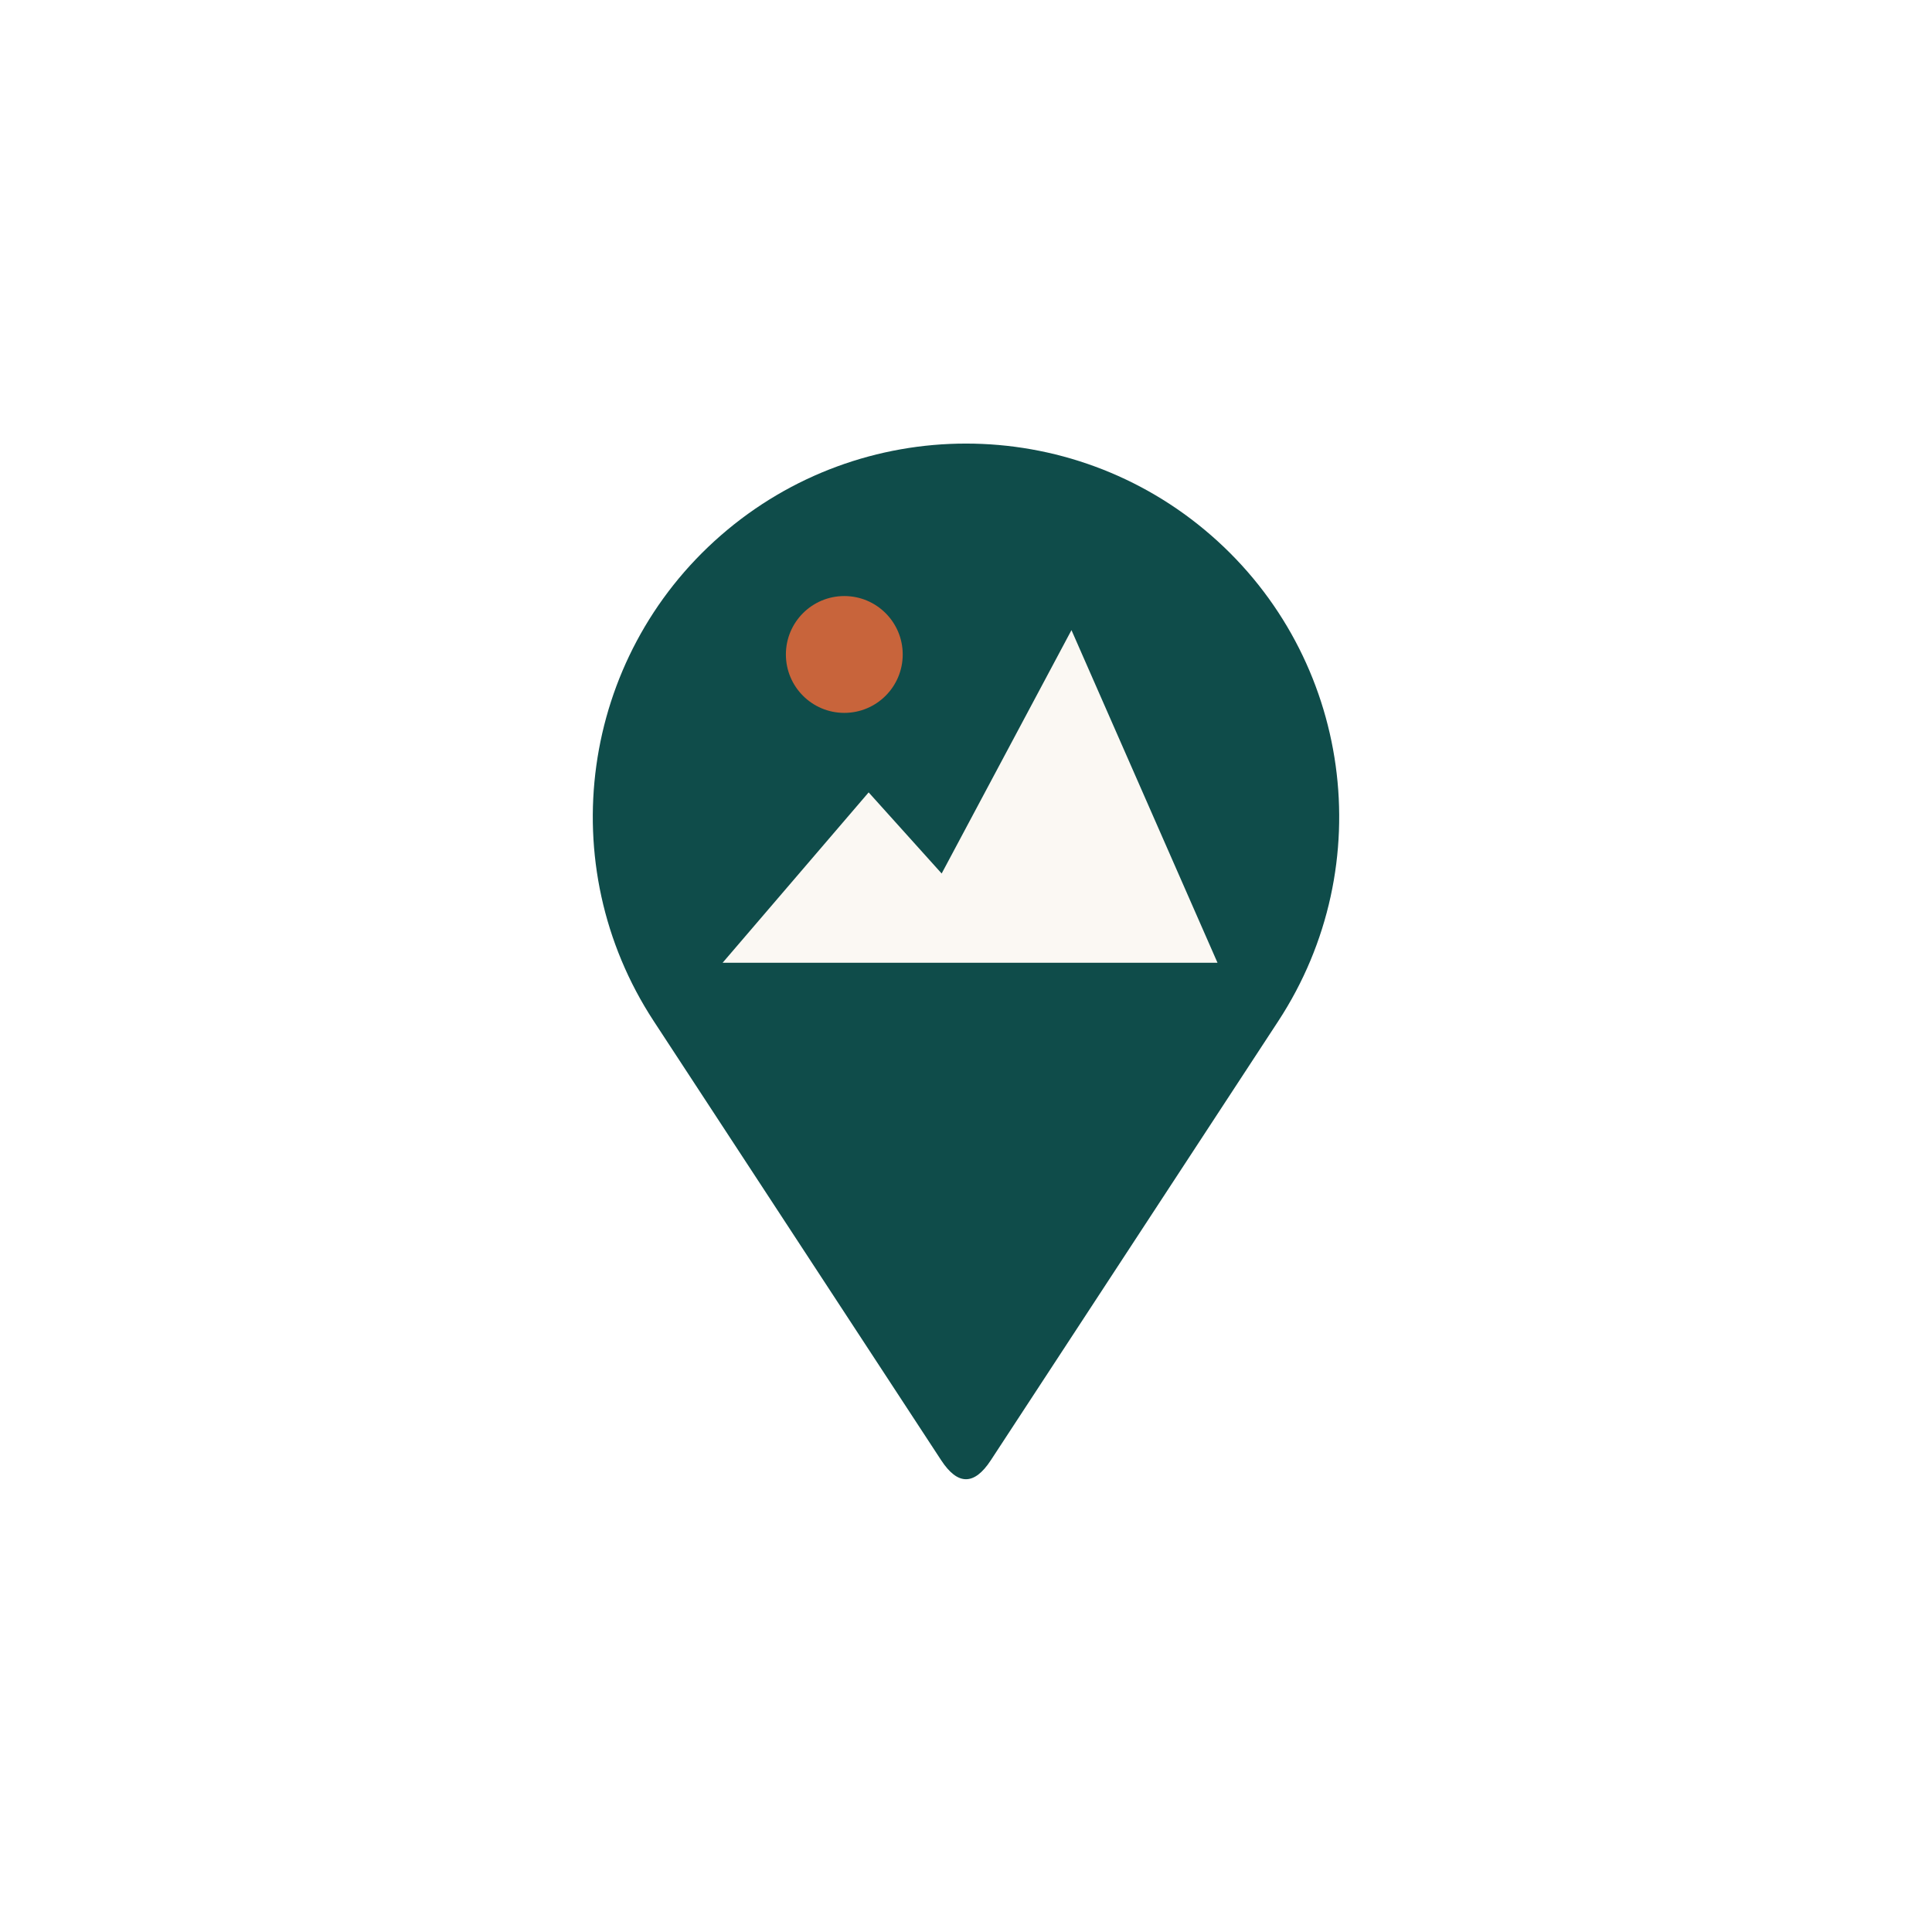
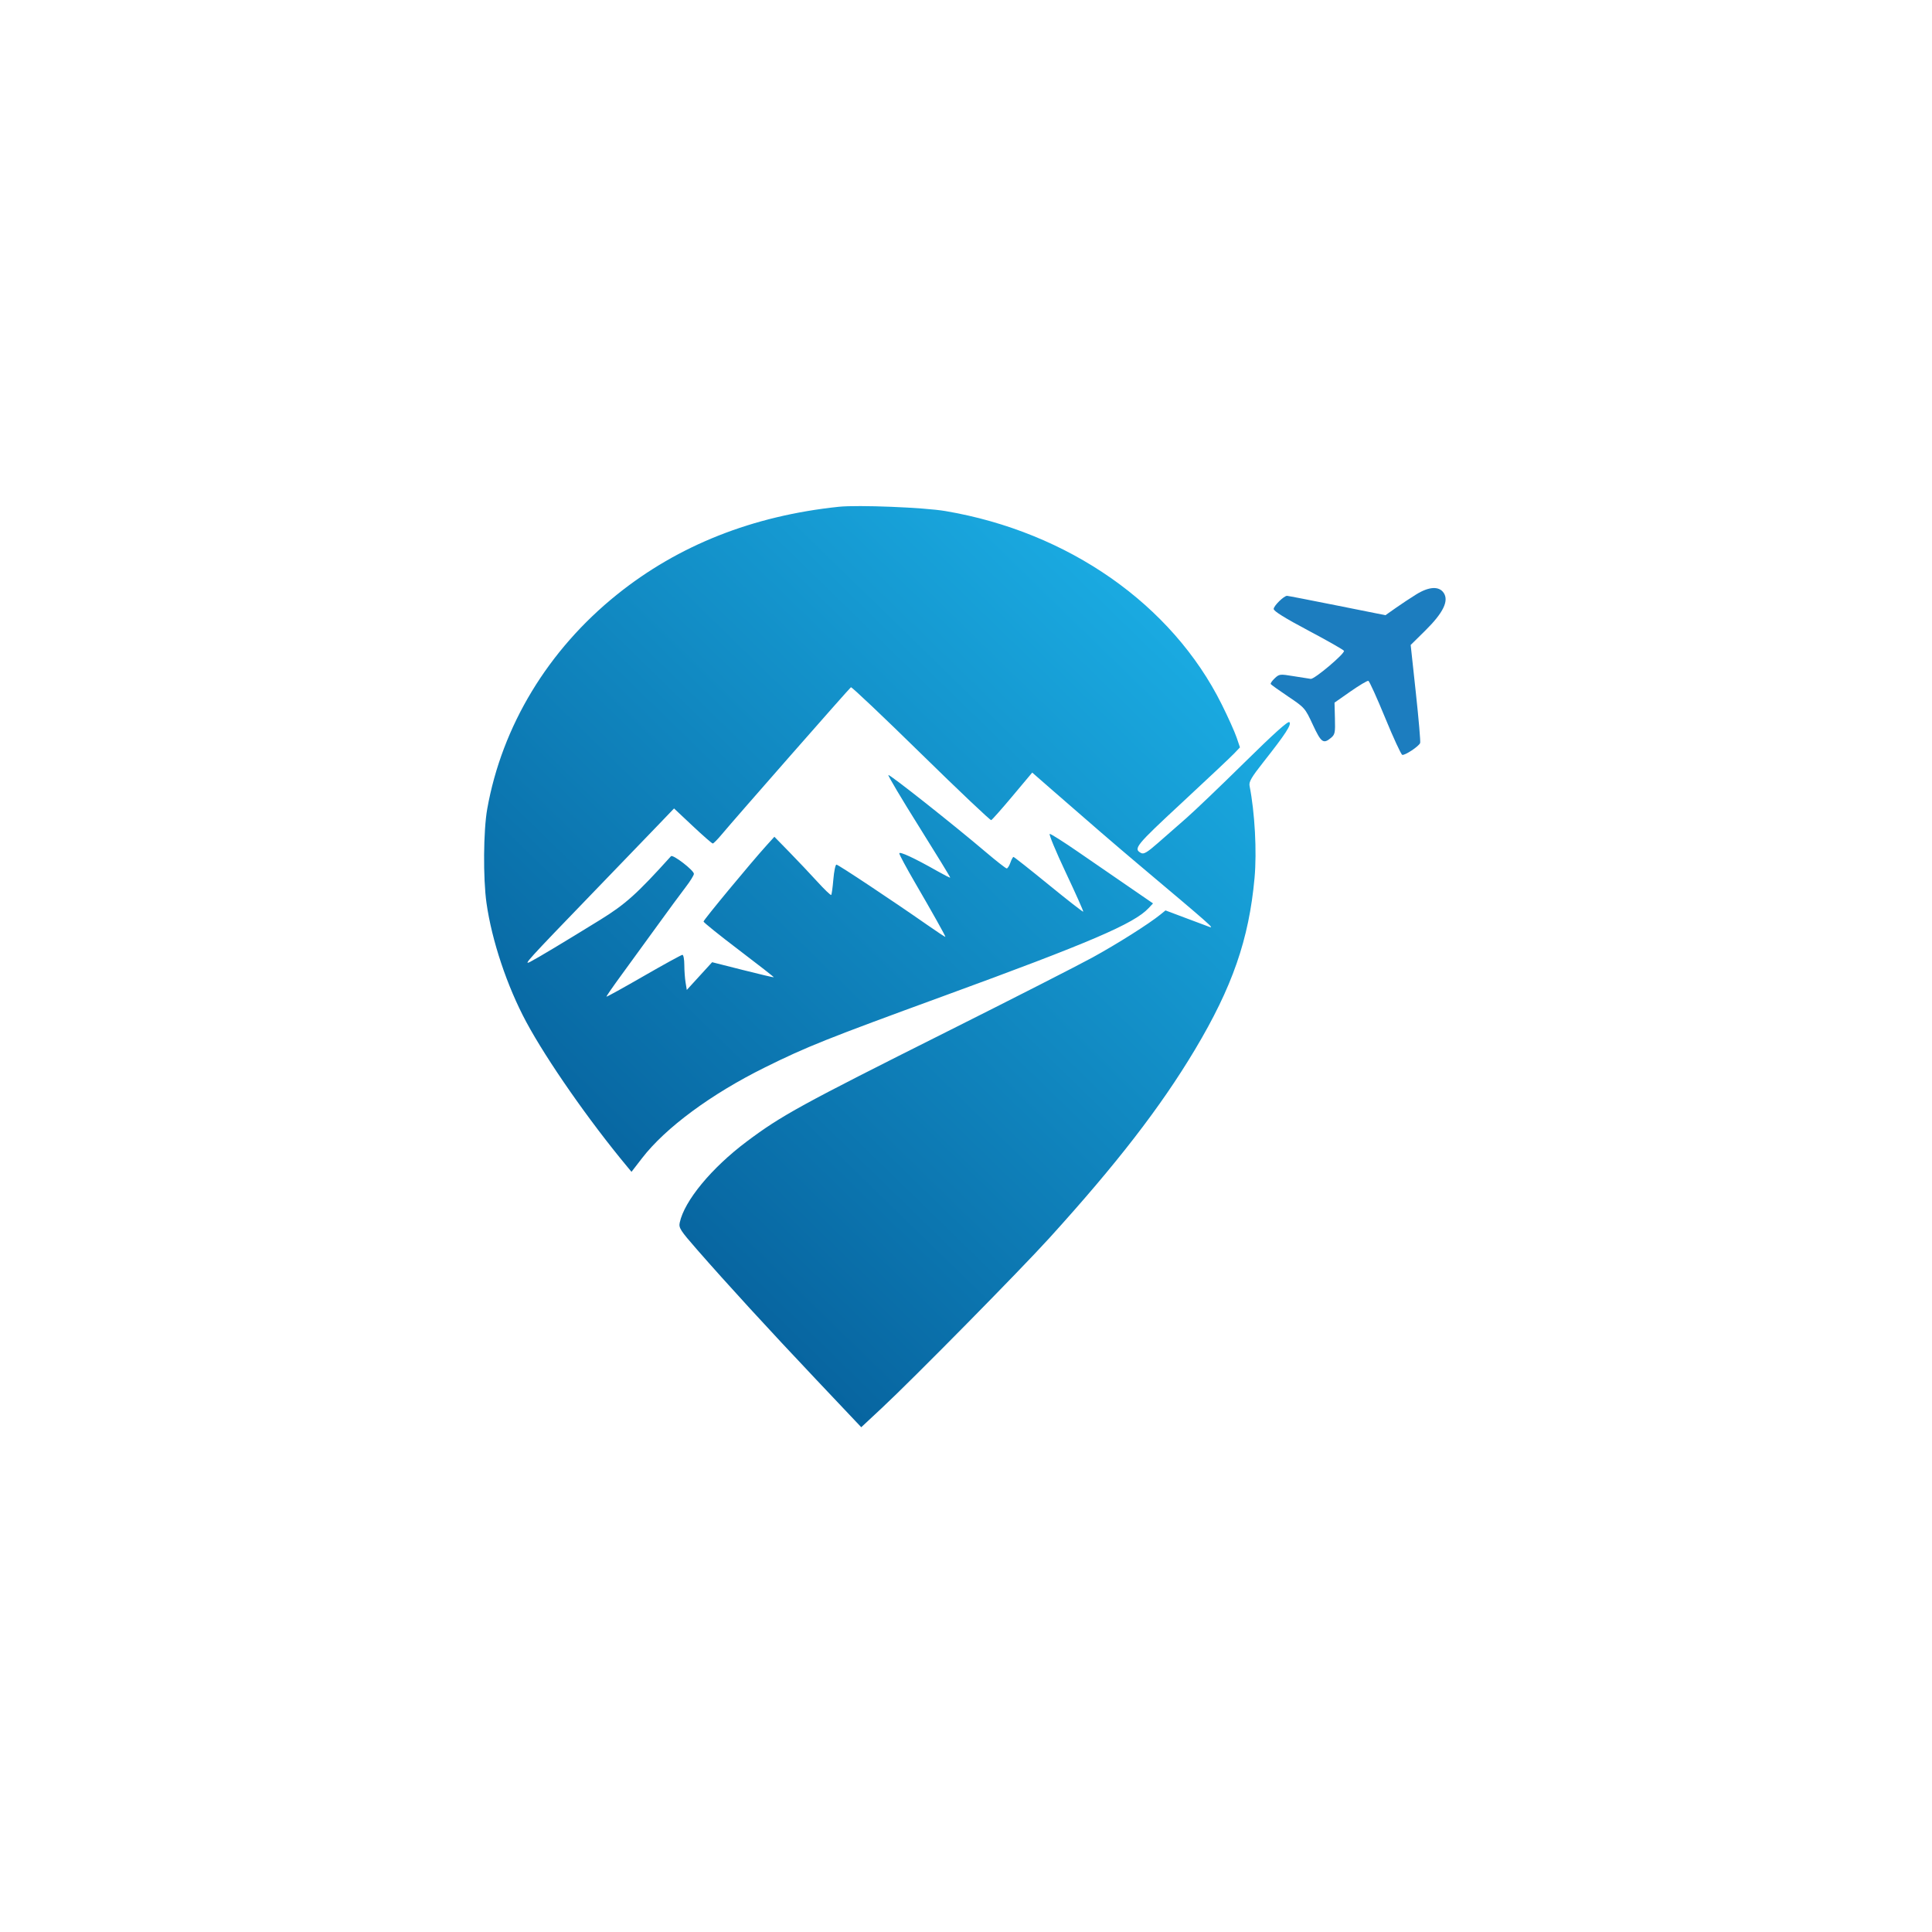
- <svg xmlns="http://www.w3.org/2000/svg" width="1024" height="1024" viewBox="0 0 1024 1024">
-   <g transform="translate(512 432.88) scale(0.86)">
-     <path d="M -15.3 396.6 L -192.5 125.9 A 230 230 0 1 1 192.5 125.9 L 15.3 396.6 Q 0 420 -15.3 396.6 Z" fill="#0F4C4A" />
-     <path d="M -150 90 L -60 -15 L -15 35 L 65 -115 L 155 90 Z" fill="#FBF8F3" />
-     <circle cx="-75" cy="-100" r="36" fill="#C8643B" />
-   </g>
+ <svg xmlns="http://www.w3.org/2000/svg" width="1024" height="1024" viewBox="0 0 1024.00 1024.00">
+   <defs>
+     <linearGradient id="pin" x1="1" y1="0" x2="0.15" y2="1">
+       <stop offset="0" stop-color="#1EB9EF" />
+       <stop offset="1" stop-color="#035591" />
+     </linearGradient>
+     <linearGradient id="bg" x1="0" y1="0" x2="0" y2="1">
+       <stop offset="0" stop-color="#FFFFFF" />
+       <stop offset="1" stop-color="#E3F3FC" />
+     </linearGradient>
+   </defs>
+   <path fill-rule="evenodd" fill="url(#pin)" d="M444.6 268.6C398.98 273.38 359.63 288.94 327.07 315.09C290.5 344.45 266.09 384.75 258.24 428.75C256.2 440.2 256 465.47 257.85 478.61C260.66 498.5 268.77 522.77 278.95 541.7C289.87 562 312.25 594.09 332.37 618.28L334.71 621.09L340.31 613.84C352.74 597.72 376.94 579.85 405.43 565.75C427.61 554.77 437.97 550.63 500.06 527.94C577.94 499.48 601.08 489.56 608.76 481.35L611.13 478.82L598.08 469.85C590.9 464.93 578.85 456.64 571.3 451.43C563.76 446.23 557.05 441.98 556.4 441.98C555.75 441.98 559.56 451.17 564.86 462.41C570.16 473.65 574.34 483.01 574.14 483.22C573.94 483.41 565.68 476.97 555.77 468.88C545.87 460.8 537.5 454.19 537.17 454.19C536.85 454.19 536.1 455.56 535.52 457.24C534.93 458.92 534.06 460.29 533.58 460.29C533.1 460.29 528.22 456.48 522.74 451.83C505.4 437.09 471.44 410.23 470.86 410.8C470.56 411.1 477.86 423.39 487.09 438.11C496.32 452.83 503.76 465 503.63 465.15C503.5 465.31 500.47 463.77 496.89 461.74C484.75 454.85 476.65 451.08 476.65 452.32C476.65 452.98 480.41 459.97 484.99 467.85C493.92 483.18 501.08 495.95 501.08 496.56C501.08 496.77 496.84 493.98 491.66 490.36C472.98 477.32 444.29 458.26 443.33 458.26C442.8 458.26 442.06 461.77 441.7 466.06C441.34 470.35 440.82 474.08 440.55 474.35C440.29 474.62 436.98 471.45 433.21 467.31C429.43 463.17 422.76 456.12 418.39 451.64L410.44 443.5L406.29 448.08C397.95 457.3 372.87 487.59 372.89 488.43C372.89 488.91 381.34 495.7 391.64 503.52C401.95 511.35 410.27 517.86 410.15 517.98C410.02 518.11 402.61 516.36 393.68 514.1L377.45 509.99L370.73 517.34L364.02 524.69L363.37 520.73C363.01 518.55 362.71 514.36 362.7 511.42C362.7 508.49 362.25 506.08 361.7 506.08C361.16 506.08 351.94 511.14 341.22 517.31C330.5 523.49 321.6 528.41 321.44 528.25C321.29 528.09 325.02 522.69 329.74 516.26C334.46 509.82 342.95 498.15 348.61 490.31C354.27 482.48 360.9 473.47 363.34 470.3C365.78 467.13 367.78 463.92 367.78 463.16C367.78 461.29 356.62 452.7 355.63 453.81C337.62 473.78 331.54 479.24 318.05 487.57C298.56 499.59 285.02 507.71 281.09 509.74C277.04 511.83 278.98 509.69 315.31 472.06C328.78 458.11 343.73 442.6 348.53 437.6L357.26 428.5L367.14 437.78C372.57 442.89 377.36 447.07 377.78 447.07C378.2 447.07 380.35 444.89 382.56 442.23C389.36 434.07 450.2 364.76 451.01 364.26C451.43 364 468.13 379.82 488.12 399.41C508.11 419 524.87 434.87 525.36 434.69C525.85 434.5 530.95 428.75 536.68 421.91L547.1 409.48L557.83 418.86C576.53 435.2 591.81 448.37 602.83 457.65C642 490.63 643.91 492.31 640.99 491.26C639.87 490.85 634.18 488.73 628.35 486.53L617.74 482.54L615.12 484.67C608.96 489.68 592.15 500.3 578.92 507.55C571.08 511.83 536.74 529.34 502.6 546.45C424.19 585.75 414.23 591.21 395.76 605.05C377.13 619.01 362.68 636.51 360.27 648.03C359.69 650.79 360.56 652.14 369.41 662.27C385.47 680.65 407.33 704.49 432.63 731.24L456.48 756.46L467.33 746.34C483.78 731.01 540.54 673.42 556.2 656.17C591.86 616.89 615.14 586.77 633.29 556.43C653.16 523.21 661.97 497.86 664.93 465.38C666.21 451.32 665.09 430.63 662.29 416.48C661.87 414.38 663.31 411.92 669.75 403.76C681.39 389 684.65 383.99 683.41 382.75C682.7 382.04 675.18 388.79 659.64 404.1C647.14 416.41 633.25 429.7 628.78 433.62C624.3 437.54 617.47 443.52 613.61 446.91C608.07 451.77 606.21 452.87 604.82 452.13C600.55 449.85 601.84 448.27 626.54 425.35C640.08 412.79 652.52 401.07 654.18 399.31L657.21 396.12L655.4 390.81C654.41 387.89 650.87 380.01 647.52 373.3C621.16 320.35 566.19 281.91 501.08 270.87C489.74 268.95 454.73 267.54 444.6 268.6Z" />
+   <path fill-rule="evenodd" fill="#1C7DBF" d="M750.62 315.05C747.69 316.86 742.82 320.09 739.8 322.21L734.32 326.07L708.67 320.94C694.55 318.11 682.63 315.8 682.17 315.8C680.49 315.8 675.07 321.12 675.08 322.76C675.08 323.92 680.99 327.59 693.62 334.29C703.81 339.7 712.24 344.51 712.35 344.97C712.71 346.53 696.65 360.08 694.73 359.82C693.71 359.69 689.56 359.03 685.51 358.37C678.38 357.2 678.05 357.24 675.62 359.52C674.23 360.83 673.29 362.19 673.52 362.57C673.75 362.94 677.92 365.92 682.79 369.2C691.53 375.07 691.71 375.28 695.83 384.13C700.24 393.61 701.39 394.45 705.41 391.11C707.56 389.31 707.75 388.42 707.54 380.78L707.32 372.41L715.81 366.47C720.49 363.21 724.74 360.68 725.27 360.86C725.8 361.03 729.8 369.85 734.15 380.44C738.5 391.03 742.59 399.87 743.22 400.08C744.55 400.53 752.03 395.58 752.71 393.8C752.97 393.14 751.94 381.18 750.43 367.23L747.69 341.85L755.47 334.17C764.89 324.86 768 318.53 765.23 314.3C762.78 310.56 757.44 310.83 750.62 315.05Z" />
</svg>
